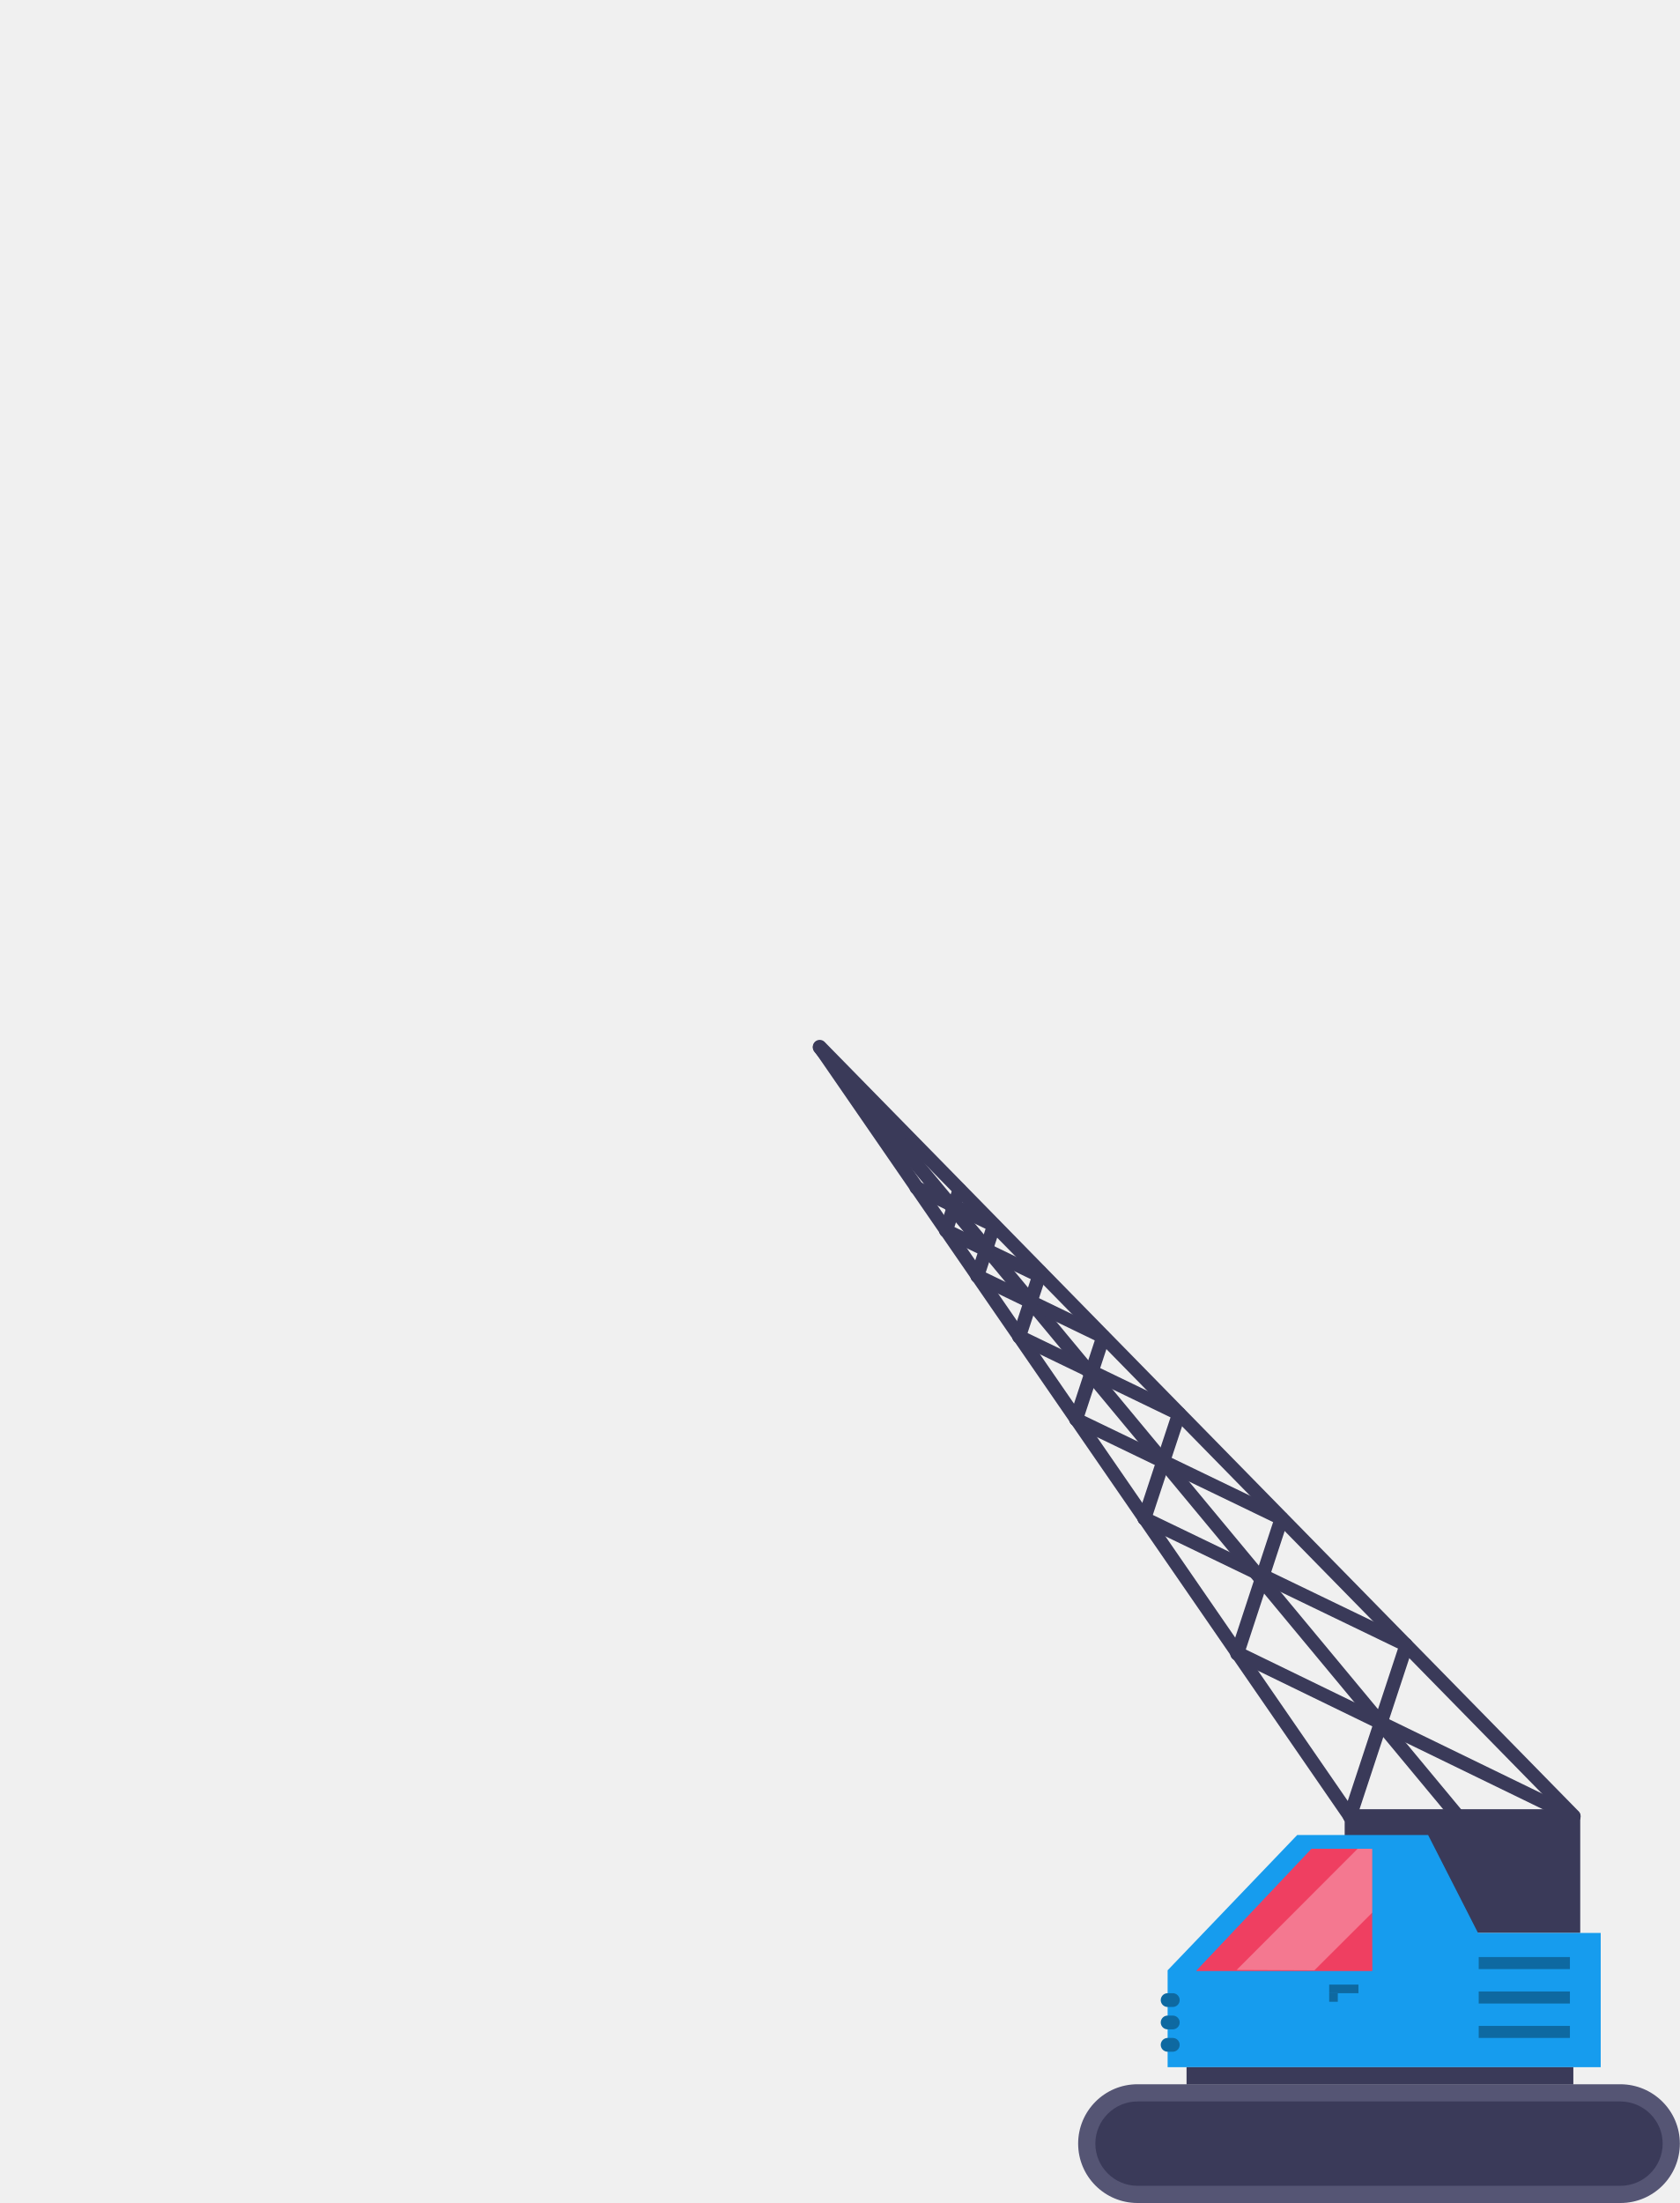
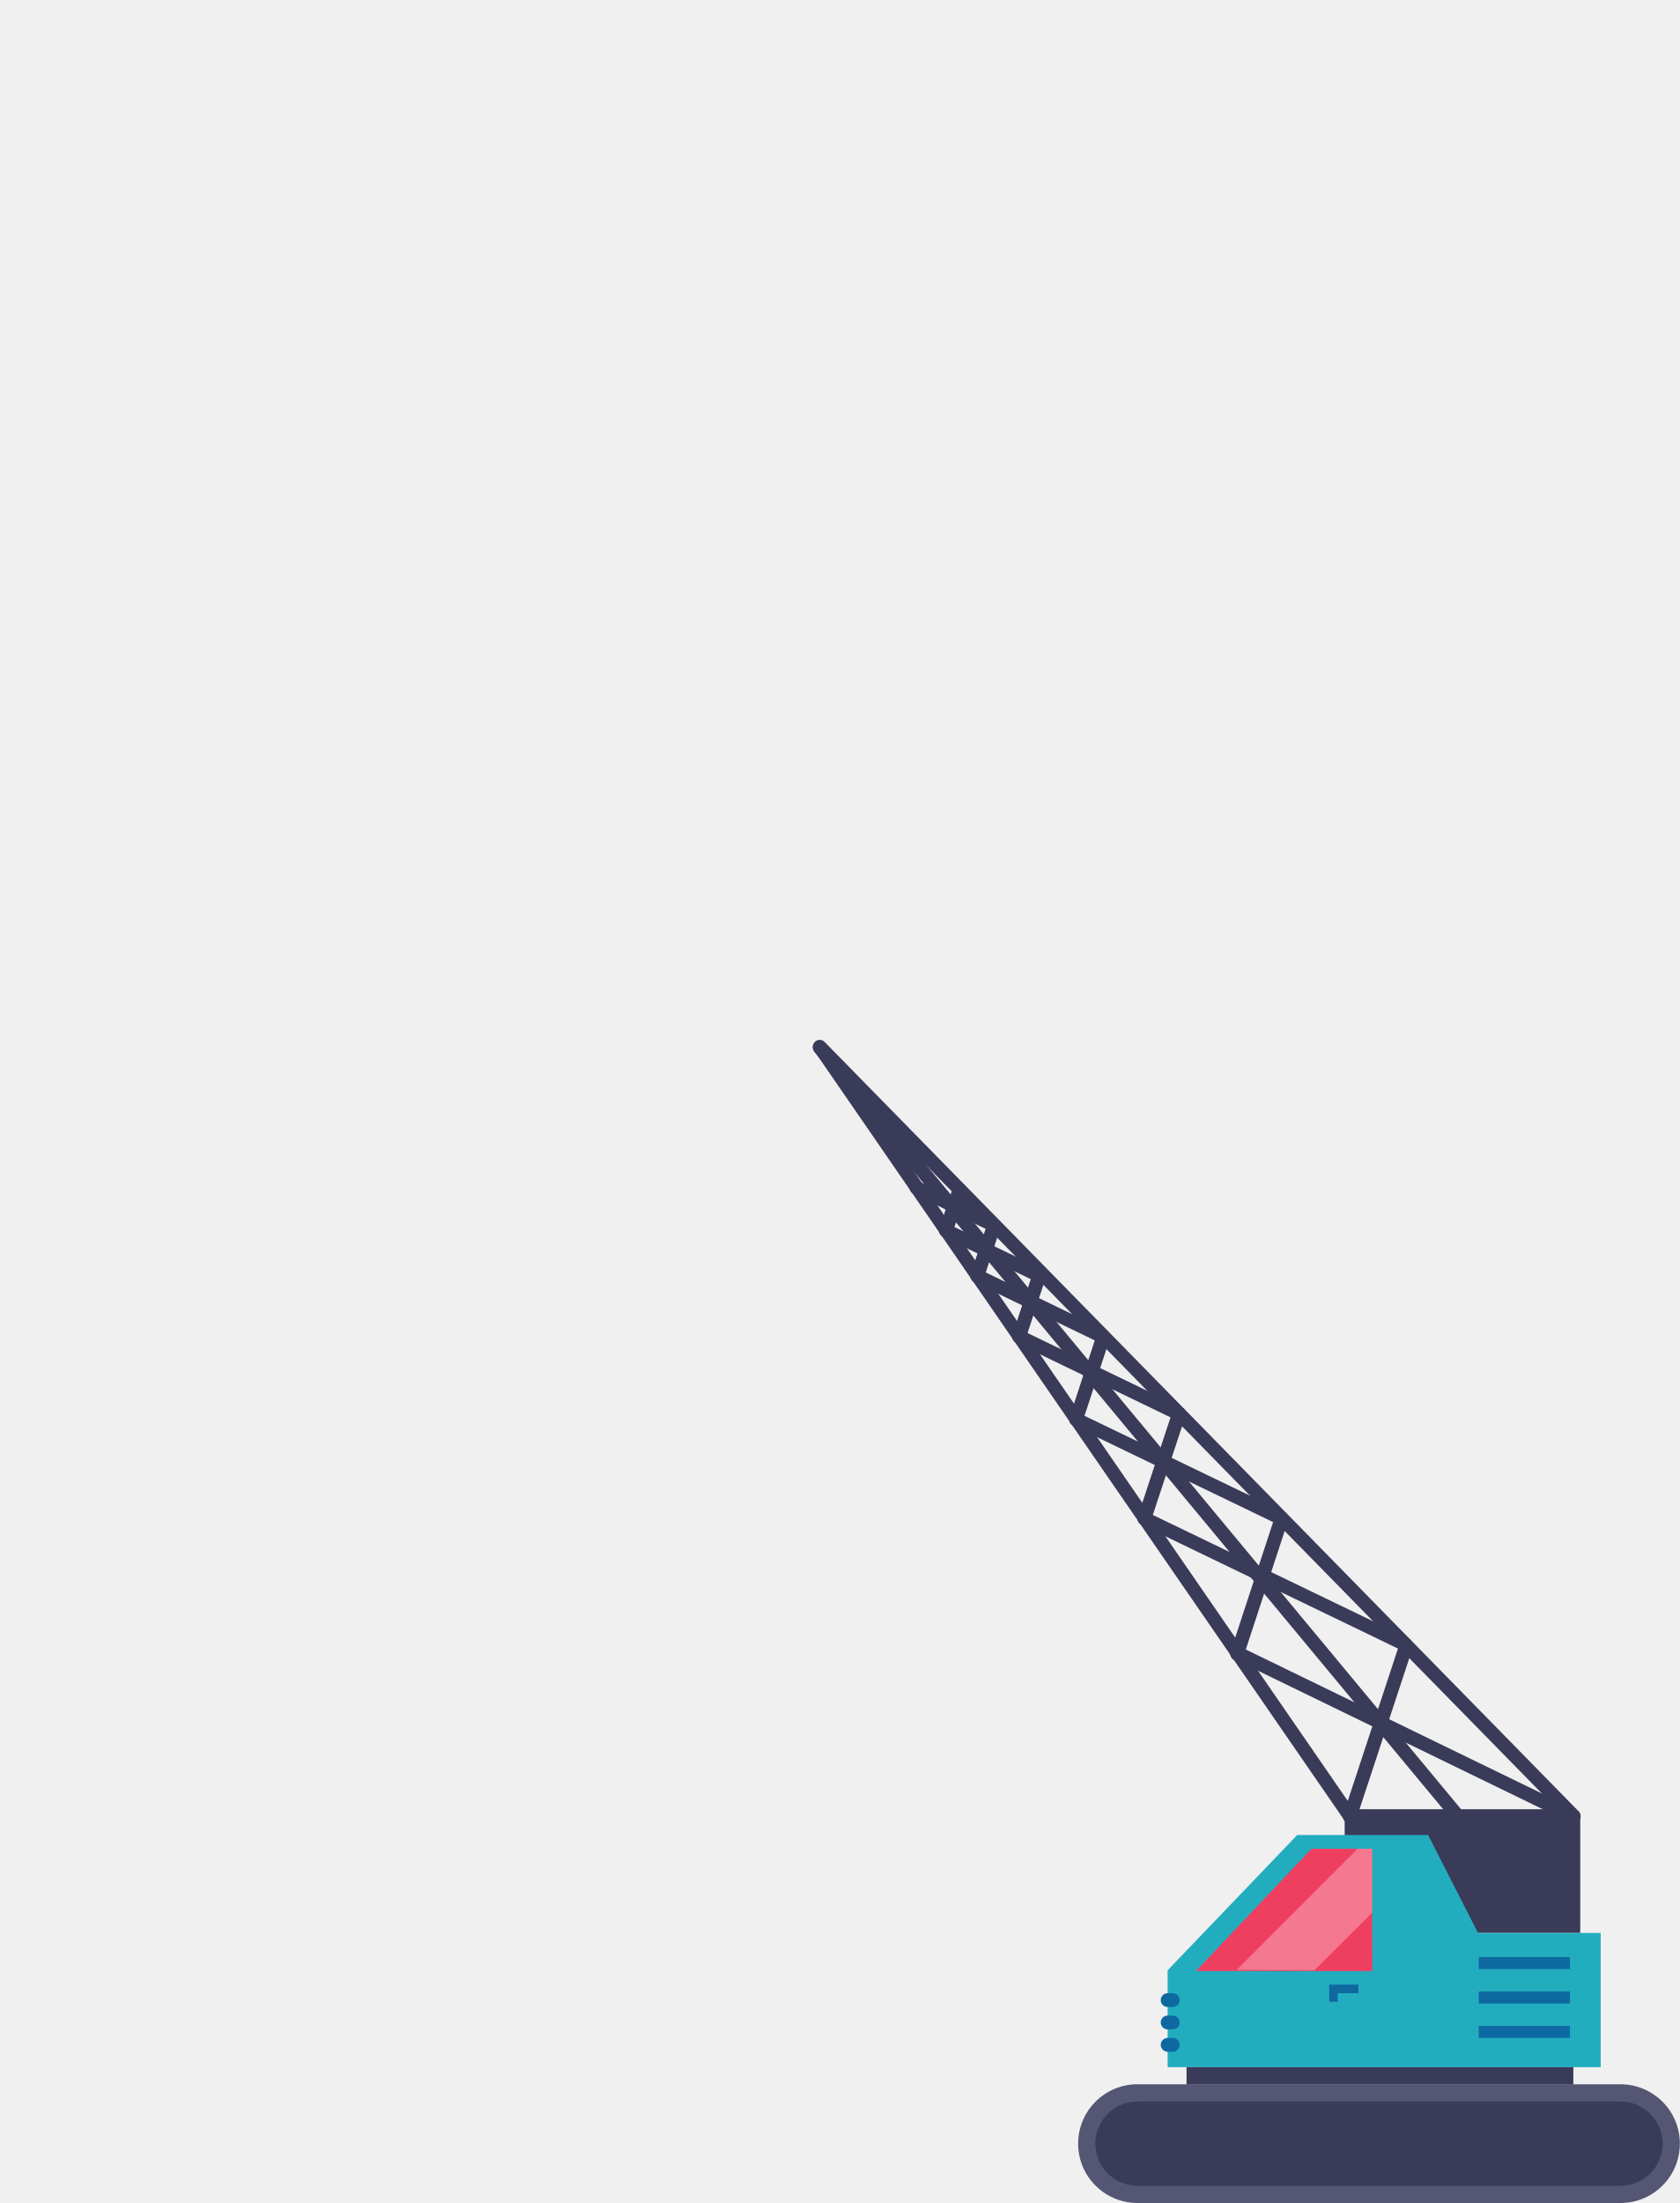
<svg xmlns="http://www.w3.org/2000/svg" version="1.1" class="headerRight" x="0px" y="0px" viewBox="-111 -584 976 1280" style="enable-background:new -111 -584 976 1280;" xml:space="preserve">
  <style>
		.st0{fill:none;stroke:#3A3A59;stroke-width:12;stroke-miterlimit:10;}
        .st1{fill:#3A3A59;}
        .st2{fill:#0E69A1;}
-         .st3{fill:#169CEE;}
+         .st3{fill:#22adbf;}
        .st4{fill:#F15732;}
        .st5{fill:#FFFFFF;}
        .st6{fill:#555574;}
        .st7{fill:#4BBC6E;}
        .st8{fill:#EF3F61;}
        .st9{fill:none;stroke:#3A3A59;stroke-width:16;stroke-linecap:round;stroke-miterlimit:10;}
        .st10{fill:none;stroke:#0E69A1;stroke-width:8;stroke-miterlimit:10;}
        .st11{fill:#159CEE;}
-         .st13{fill:none;stroke:#169CEE;stroke-width:8;stroke-miterlimit:10;}
+         .st13{fill:none;stroke:#22adbf;stroke-width:8;stroke-miterlimit:10;}
        .st14{fill:none;stroke:#3A3A59;stroke-width:8;stroke-linecap:round;stroke-linejoin:round;stroke-miterlimit:10;}
        .st15{fill:none;stroke:#3A3A59;stroke-width:8;stroke-linecap:round;stroke-miterlimit:10;}
        .st16{opacity:0.3;fill:#FFFFFF;enable-background:new;}
        .st17{fill:none;stroke:#0E69A1;stroke-width:8;stroke-linecap:round;stroke-miterlimit:10;}
        .st18{fill:none;stroke:#3A3A59;stroke-width:8;stroke-miterlimit:10;}
        .st19{fill: #4BBC6E;}
	</style>
  <g class="hoistStatic">
    <rect x="670.5" y="471.2" class="st1" width="136.9" height="67.9" />
    <polygon class="st14" points="803.6,471.2 673.5,471.2 365.4,24.2   " />
    <polygon class="st3" points="819.3,617.1 567.6,617.1 567.6,560.8 642.9,482.2 719,482.2 748,539.1 819.3,539.1   " />
    <polygon class="st8" points="686.4,561.1 584.3,561.1 651.3,490.2 685.8,490.2   " />
    <polygon class="st8" points="686.5,561.1 584.3,561.1 651.3,490.2 686.5,490.2   " />
    <path class="st6" d="M865.3,661.5c0,19-15.4,34.5-34.5,34.5H550.1c-19,0-34.5-15.4-34.5-34.5l0,0c0-19,15.4-34.5,34.5-34.5h280.7    C849.9,627.1,865.3,642.5,865.3,661.5L865.3,661.5z" />
    <path class="st1" d="M855.3,661.5c0,13.5-11,24.5-24.5,24.5H550.1c-13.5,0-24.5-11-24.5-24.5l0,0c0-13.5,11-24.5,24.5-24.5h280.7    C844.3,637.1,855.3,648,855.3,661.5L855.3,661.5z" />
    <rect x="578.6" y="617.1" class="st1" width="224.8" height="10" />
    <line class="st15" x1="365.4" y1="24.6" x2="736.5" y2="471.5" />
    <polygon class="st16" points="652.9,560.8 607.7,560.6 678,490.2 686.5,490.2 686.5,527.3   " />
    <rect x="748.4" y="553.1" class="st2" width="53" height="7" />
    <rect x="748.4" y="573.1" class="st2" width="53" height="7" />
    <rect x="748.4" y="593.1" class="st2" width="53" height="7" />
    <rect x="661.5" y="569.1" class="st2" width="17" height="5" />
    <rect x="661.5" y="574.1" class="st2" width="5" height="5" />
    <line class="st17" x1="570.6" y1="578.1" x2="567.6" y2="578.1" />
    <line class="st17" x1="570.6" y1="604.1" x2="567.6" y2="604.1" />
    <line class="st17" x1="570.6" y1="591.1" x2="567.6" y2="591.1" />
    <line class="st14" x1="803.6" y1="471.5" x2="608" y2="376.4" />
    <line class="st14" x1="706" y1="371.6" x2="554.1" y2="298.3" />
    <line class="st14" x1="633.8" y1="298.3" x2="514.4" y2="240.7" />
    <line class="st14" x1="574.1" y1="237.4" x2="481.3" y2="192.6" />
    <line class="st14" x1="529.9" y1="192.6" x2="457" y2="157.4" />
    <line class="st14" x1="493.5" y1="157.4" x2="438.8" y2="131" />
    <line class="st14" x1="466.7" y1="127.9" x2="421.6" y2="106.1" />
    <line class="st14" x1="673.5" y1="471.5" x2="706" y2="372.9" />
    <line class="st14" x1="608" y1="376.9" x2="633.8" y2="298.3" />
    <line class="st14" x1="554.1" y1="298.3" x2="574.2" y2="237.4" />
    <line class="st14" x1="514.4" y1="240.7" x2="530.2" y2="192.6" />
    <line class="st14" x1="481.3" y1="192.6" x2="493.6" y2="155.2" />
    <line class="st14" x1="457" y1="157.4" x2="466.7" y2="127.9" />
    <line class="st14" x1="438.8" y1="131" x2="446.6" y2="107.3" />
  </g>
</svg>
